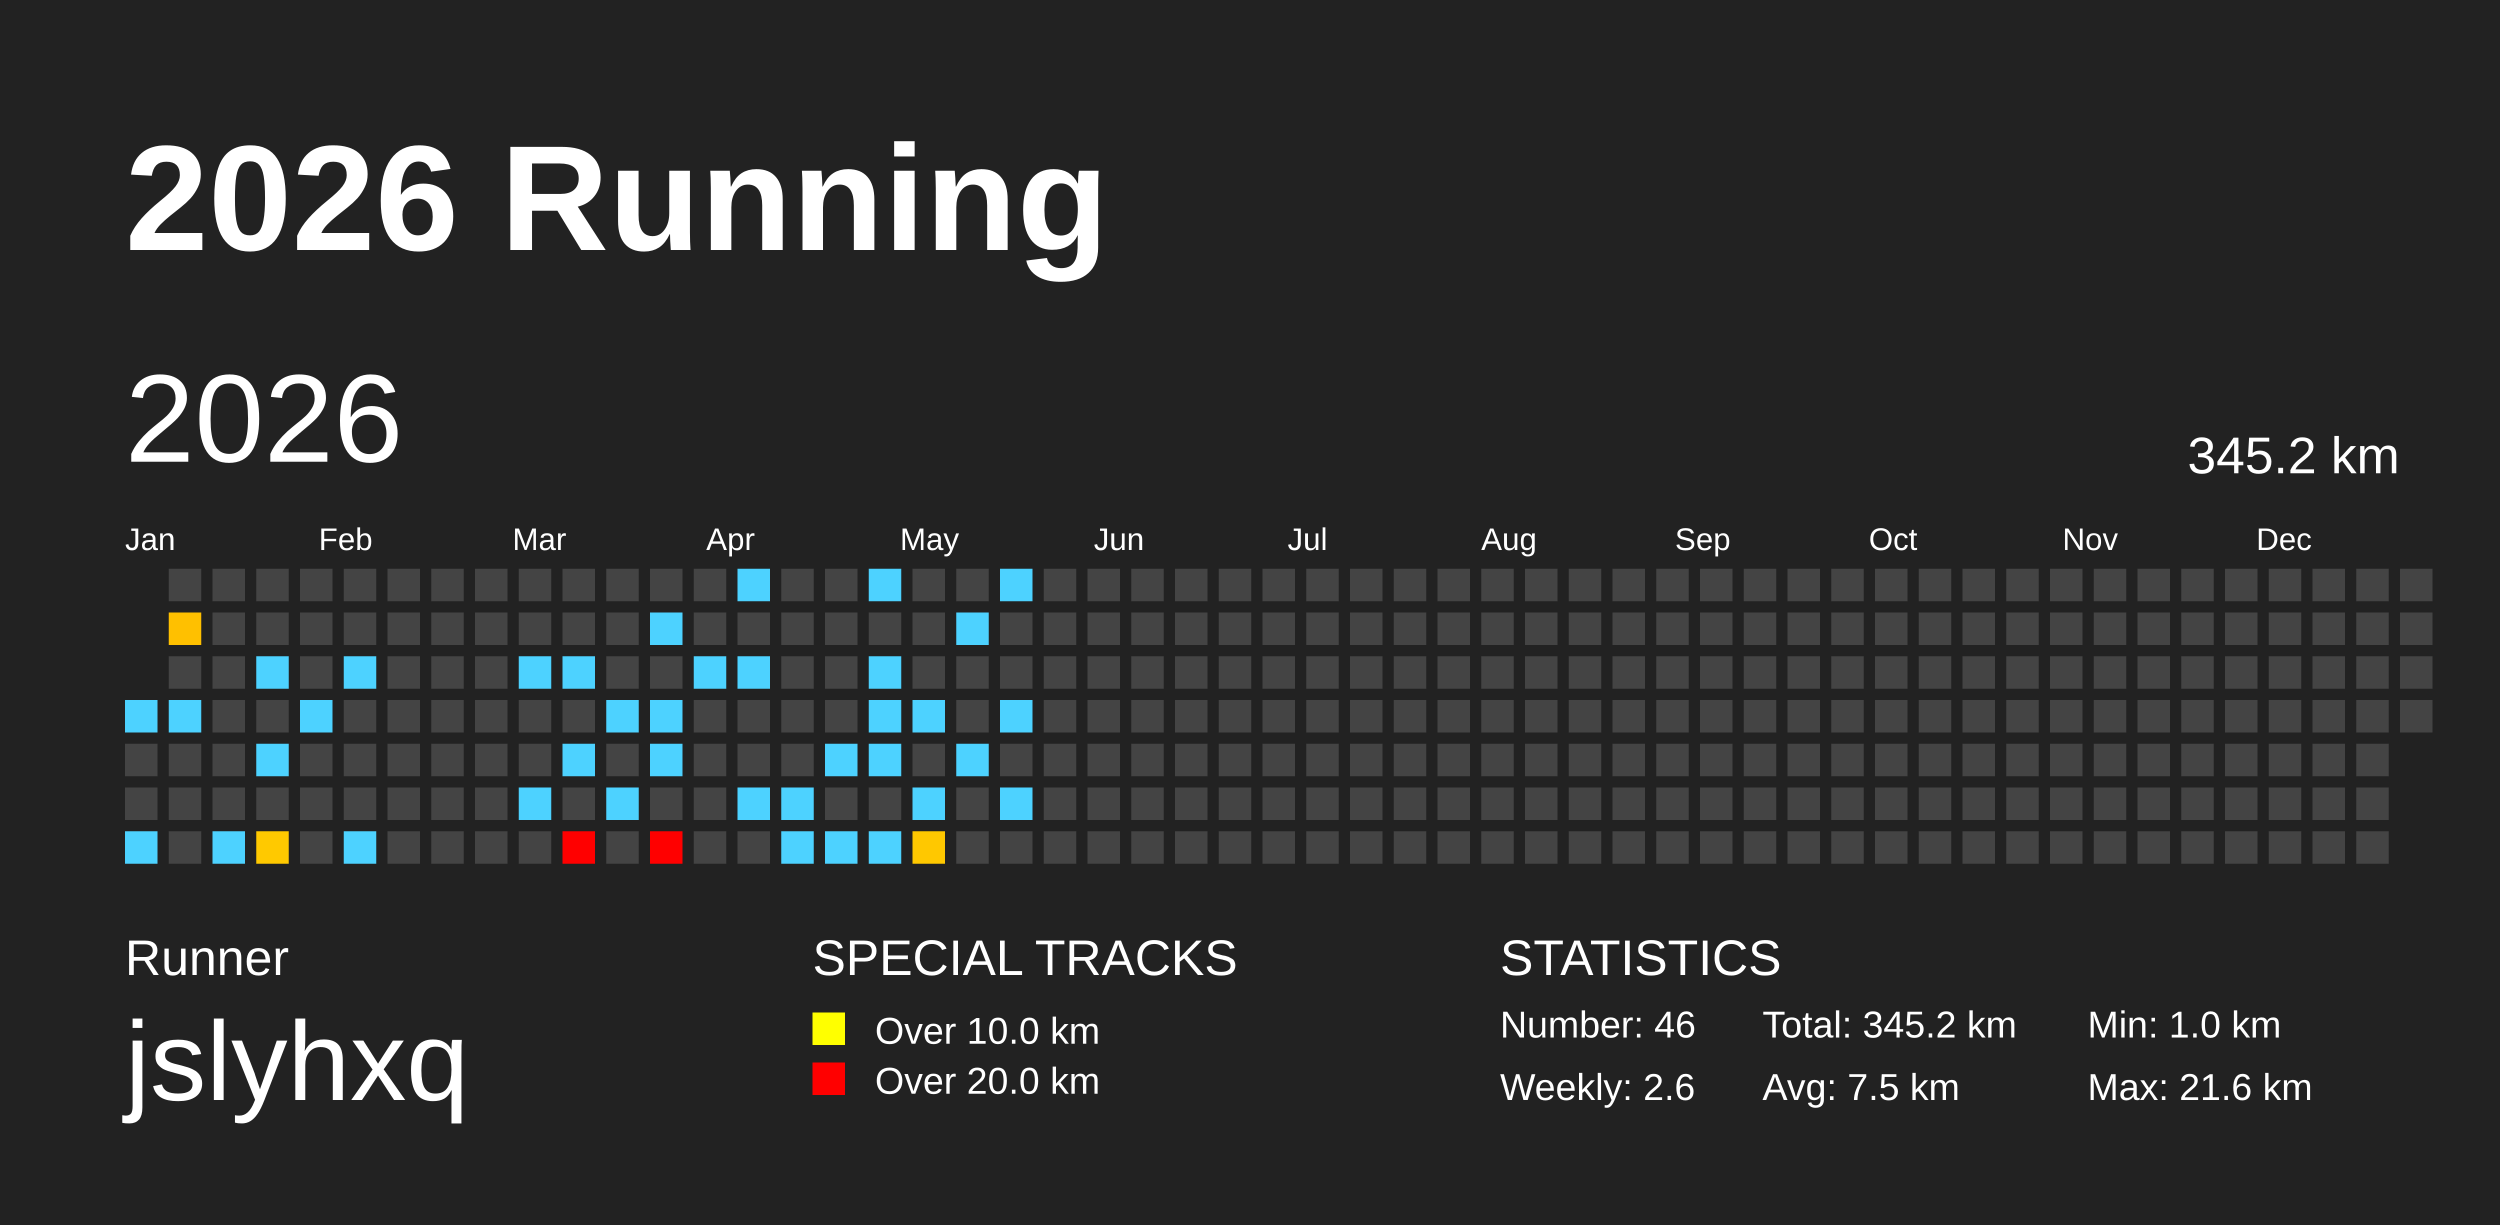
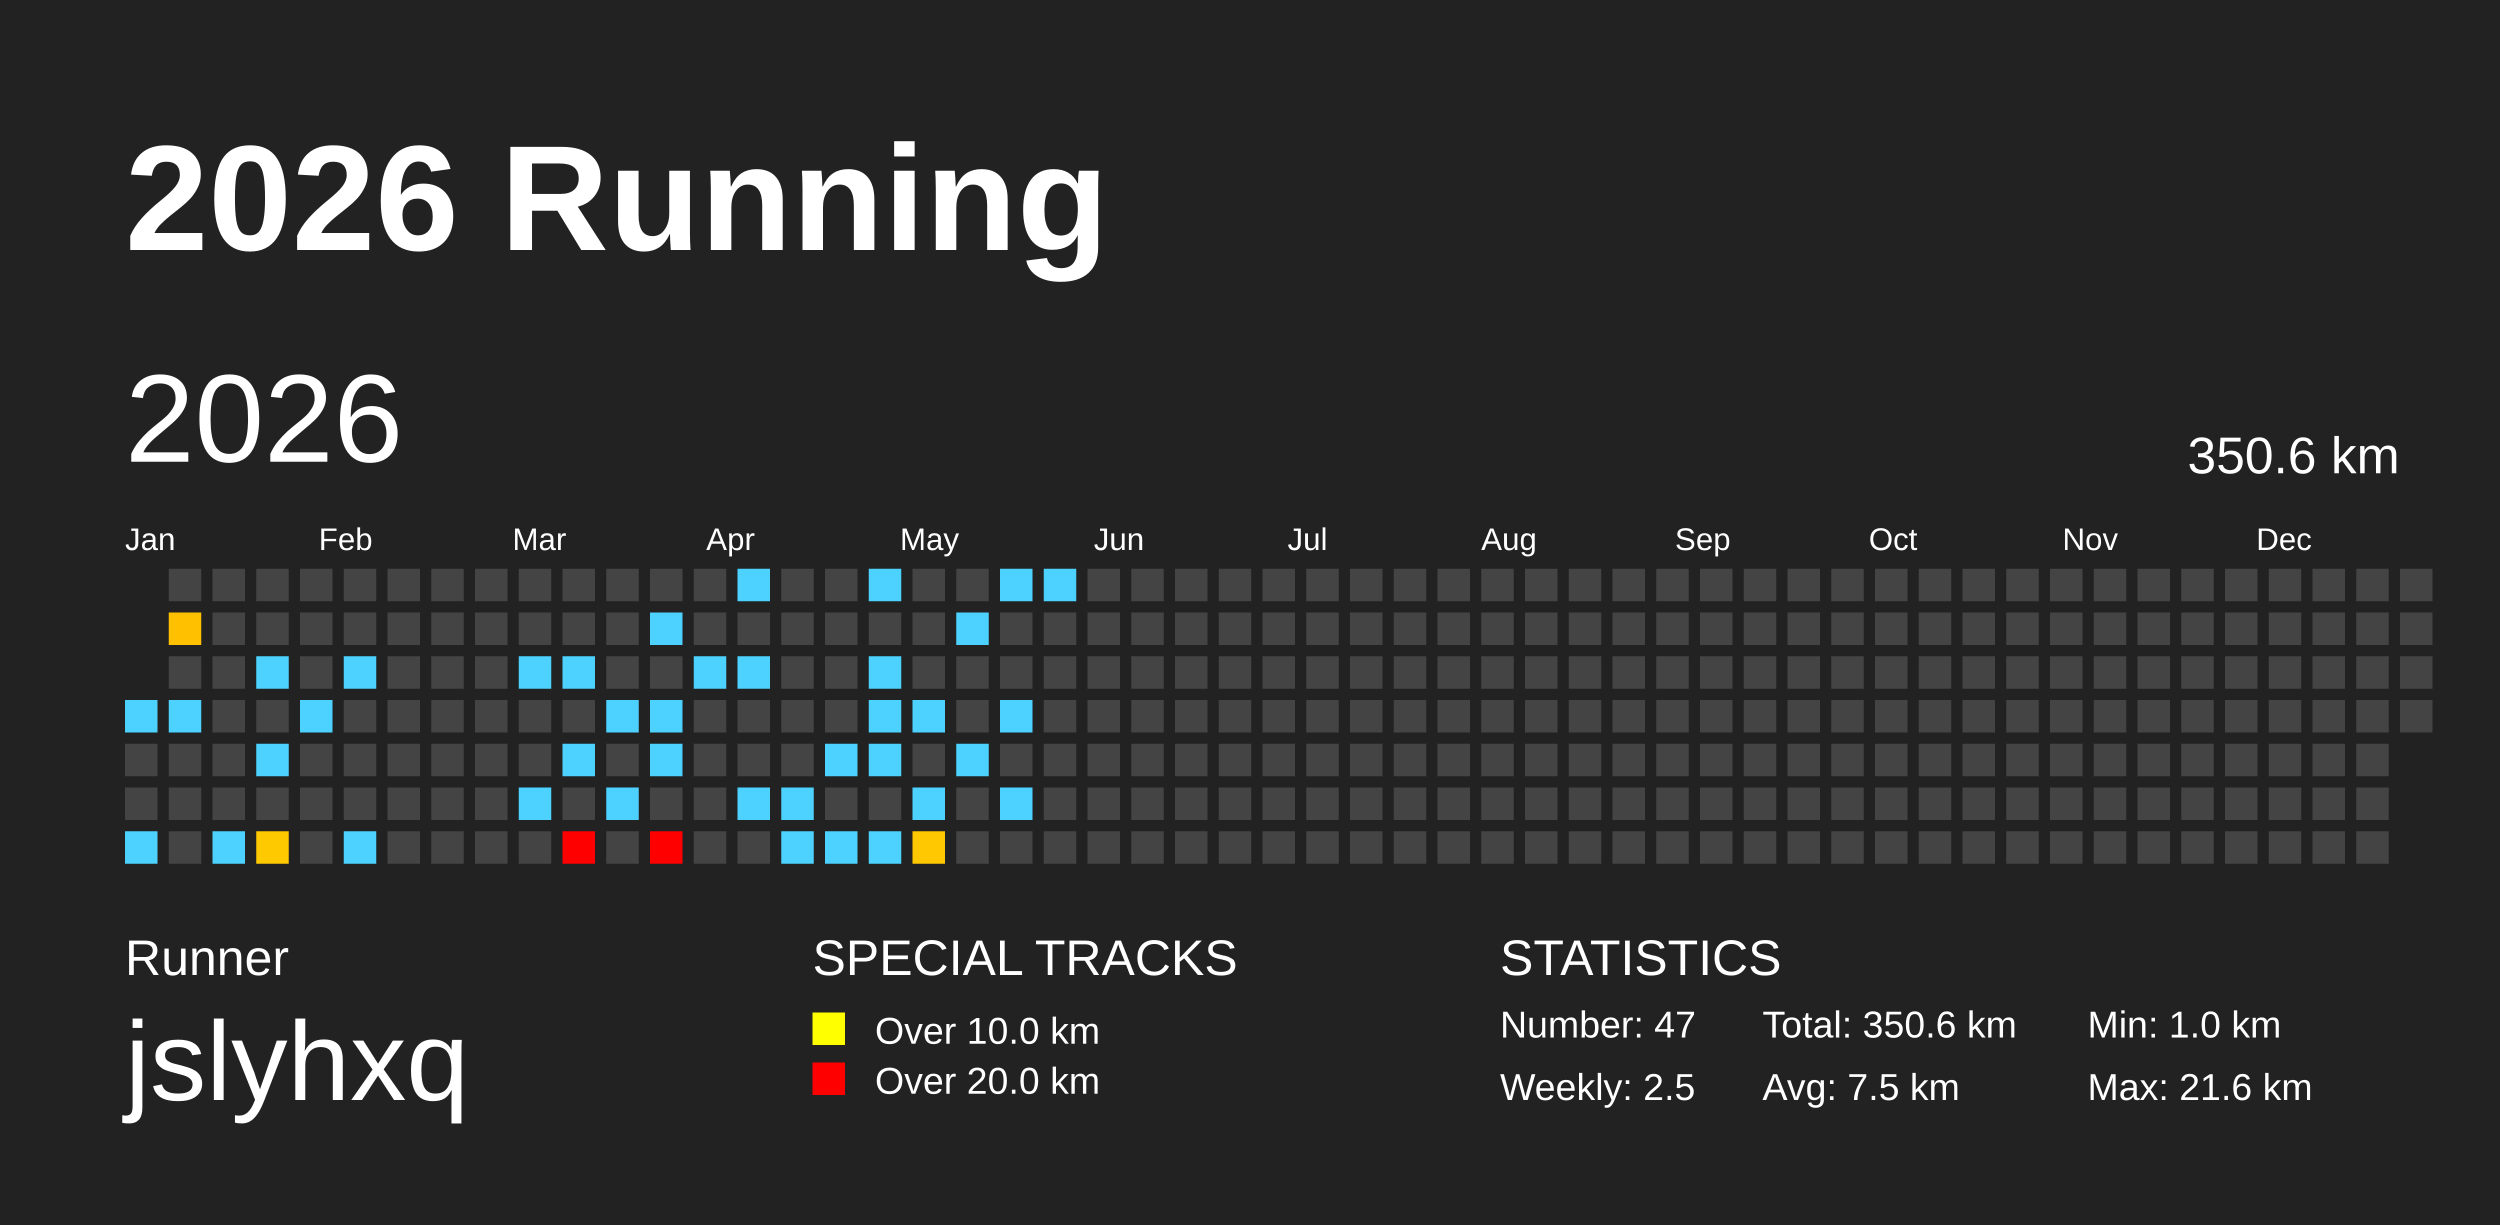
<svg xmlns="http://www.w3.org/2000/svg" baseProfile="full" height="98mm" version="1.1" viewBox="0,0,200,98" width="200mm">
  <defs />
  <rect fill="#222222" height="98" width="200" x="0" y="0" />
  <text fill="#FFFFFF" style="font-size:12px; font-family:Arial; font-weight:bold;" x="10" y="20">2026 Running</text>
  <text fill="#FFFFFF" style="font-size:4px; font-family:Arial" x="10" y="78">Runner</text>
  <text fill="#FFFFFF" style="font-size:9px; font-family:Arial" x="10" y="88">jslyhxq</text>
  <text fill="#FFFFFF" style="font-size:4px; font-family:Arial" x="65" y="78">SPECIAL TRACKS</text>
  <rect fill="yellow" height="2.6" width="2.6" x="65" y="81" />
  <text fill="#FFFFFF" style="font-size:3px; font-family:Arial" x="70" y="83.5">Over 10.0 km</text>
  <rect fill="red" height="2.6" width="2.6" x="65" y="85" />
  <text fill="#FFFFFF" style="font-size:3px; font-family:Arial" x="70" y="87.5">Over 20.0 km</text>
  <text fill="#FFFFFF" style="font-size:4px; font-family:Arial" x="120" y="78">STATISTICS</text>
-   <text fill="#FFFFFF" style="font-size:3px; font-family:Arial" x="120" y="83">Number: 46</text>
-   <text fill="#FFFFFF" style="font-size:3px; font-family:Arial" x="120" y="88">Weekly: 2.6</text>
-   <text fill="#FFFFFF" style="font-size:3px; font-family:Arial" x="141" y="83">Total: 345.2 km</text>
+   <text fill="#FFFFFF" style="font-size:3px; font-family:Arial" x="120" y="83">Number: 47</text>
+   <text fill="#FFFFFF" style="font-size:3px; font-family:Arial" x="120" y="88">Weekly: 2.5</text>
+   <text fill="#FFFFFF" style="font-size:3px; font-family:Arial" x="141" y="83">Total: 350.6 km</text>
  <text fill="#FFFFFF" style="font-size:3px; font-family:Arial" x="141" y="88">Avg: 7.5 km</text>
  <text fill="#FFFFFF" style="font-size:3px; font-family:Arial" x="167" y="83">Min: 1.0 km</text>
  <text fill="#FFFFFF" style="font-size:3px; font-family:Arial" x="167" y="88">Max: 21.6 km</text>
  <text dominant-baseline="hanging" fill="#FFFFFF" style="font-size:10.0px; font-family:Arial;" x="10" y="30">2026</text>
-   <text dominant-baseline="hanging" fill="#FFFFFF" style="font-size:4.125px; font-family:Arial;" x="175" y="35">345.2 km</text>
+   <text dominant-baseline="hanging" fill="#FFFFFF" style="font-size:4.125px; font-family:Arial;" x="175" y="35">350.6 km</text>
  <text fill="#FFFFFF" style="font-size:2.5px; font-family:Arial" x="10.0" y="44">Jan</text>
  <text fill="#FFFFFF" style="font-size:2.5px; font-family:Arial" x="25.5" y="44">Feb</text>
  <text fill="#FFFFFF" style="font-size:2.5px; font-family:Arial" x="41.0" y="44">Mar</text>
  <text fill="#FFFFFF" style="font-size:2.5px; font-family:Arial" x="56.5" y="44">Apr</text>
  <text fill="#FFFFFF" style="font-size:2.5px; font-family:Arial" x="72.0" y="44">May</text>
  <text fill="#FFFFFF" style="font-size:2.5px; font-family:Arial" x="87.5" y="44">Jun</text>
  <text fill="#FFFFFF" style="font-size:2.5px; font-family:Arial" x="103.0" y="44">Jul</text>
  <text fill="#FFFFFF" style="font-size:2.5px; font-family:Arial" x="118.5" y="44">Aug</text>
  <text fill="#FFFFFF" style="font-size:2.5px; font-family:Arial" x="134.0" y="44">Sep</text>
  <text fill="#FFFFFF" style="font-size:2.5px; font-family:Arial" x="149.5" y="44">Oct</text>
  <text fill="#FFFFFF" style="font-size:2.5px; font-family:Arial" x="165.0" y="44">Nov</text>
  <text fill="#FFFFFF" style="font-size:2.5px; font-family:Arial" x="180.5" y="44">Dec</text>
  <rect fill="#4dd2ff" height="2.6" width="2.6" x="10.0" y="56.0" />
  <rect fill="#444444" height="2.6" width="2.6" x="10.0" y="59.5" />
  <rect fill="#444444" height="2.6" width="2.6" x="10.0" y="63.0" />
  <rect fill="#4dd2ff" height="2.6" width="2.6" x="10.0" y="66.5" />
  <rect fill="#444444" height="2.6" width="2.6" x="13.5" y="45.5" />
  <rect fill="#ffc000" height="2.6" width="2.6" x="13.5" y="49.0" />
  <rect fill="#444444" height="2.6" width="2.6" x="13.5" y="52.5" />
  <rect fill="#4dd2ff" height="2.6" width="2.6" x="13.5" y="56.0" />
  <rect fill="#444444" height="2.6" width="2.6" x="13.5" y="59.5" />
  <rect fill="#444444" height="2.6" width="2.6" x="13.5" y="63.0" />
  <rect fill="#444444" height="2.6" width="2.6" x="13.5" y="66.5" />
  <rect fill="#444444" height="2.6" width="2.6" x="17.0" y="45.5" />
  <rect fill="#444444" height="2.6" width="2.6" x="17.0" y="49.0" />
  <rect fill="#444444" height="2.6" width="2.6" x="17.0" y="52.5" />
  <rect fill="#444444" height="2.6" width="2.6" x="17.0" y="56.0" />
  <rect fill="#444444" height="2.6" width="2.6" x="17.0" y="59.5" />
  <rect fill="#444444" height="2.6" width="2.6" x="17.0" y="63.0" />
  <rect fill="#4dd2ff" height="2.6" width="2.6" x="17.0" y="66.5" />
  <rect fill="#444444" height="2.6" width="2.6" x="20.5" y="45.5" />
  <rect fill="#444444" height="2.6" width="2.6" x="20.5" y="49.0" />
  <rect fill="#4dd2ff" height="2.6" width="2.6" x="20.5" y="52.5" />
  <rect fill="#444444" height="2.6" width="2.6" x="20.5" y="56.0" />
  <rect fill="#4dd2ff" height="2.6" width="2.6" x="20.5" y="59.5" />
  <rect fill="#444444" height="2.6" width="2.6" x="20.5" y="63.0" />
  <rect fill="#ffc900" height="2.6" width="2.6" x="20.5" y="66.5" />
  <rect fill="#444444" height="2.6" width="2.6" x="24.0" y="45.5" />
  <rect fill="#444444" height="2.6" width="2.6" x="24.0" y="49.0" />
  <rect fill="#444444" height="2.6" width="2.6" x="24.0" y="52.5" />
  <rect fill="#4dd2ff" height="2.6" width="2.6" x="24.0" y="56.0" />
  <rect fill="#444444" height="2.6" width="2.6" x="24.0" y="59.5" />
  <rect fill="#444444" height="2.6" width="2.6" x="24.0" y="63.0" />
  <rect fill="#444444" height="2.6" width="2.6" x="24.0" y="66.5" />
  <rect fill="#444444" height="2.6" width="2.6" x="27.5" y="45.5" />
  <rect fill="#444444" height="2.6" width="2.6" x="27.5" y="49.0" />
  <rect fill="#4dd2ff" height="2.6" width="2.6" x="27.5" y="52.5" />
  <rect fill="#444444" height="2.6" width="2.6" x="27.5" y="56.0" />
  <rect fill="#444444" height="2.6" width="2.6" x="27.5" y="59.5" />
  <rect fill="#444444" height="2.6" width="2.6" x="27.5" y="63.0" />
  <rect fill="#4dd2ff" height="2.6" width="2.6" x="27.5" y="66.5" />
  <rect fill="#444444" height="2.6" width="2.6" x="31.0" y="45.5" />
  <rect fill="#444444" height="2.6" width="2.6" x="31.0" y="49.0" />
  <rect fill="#444444" height="2.6" width="2.6" x="31.0" y="52.5" />
  <rect fill="#444444" height="2.6" width="2.6" x="31.0" y="56.0" />
  <rect fill="#444444" height="2.6" width="2.6" x="31.0" y="59.5" />
  <rect fill="#444444" height="2.6" width="2.6" x="31.0" y="63.0" />
  <rect fill="#444444" height="2.6" width="2.6" x="31.0" y="66.5" />
  <rect fill="#444444" height="2.6" width="2.6" x="34.5" y="45.5" />
  <rect fill="#444444" height="2.6" width="2.6" x="34.5" y="49.0" />
  <rect fill="#444444" height="2.6" width="2.6" x="34.5" y="52.5" />
  <rect fill="#444444" height="2.6" width="2.6" x="34.5" y="56.0" />
  <rect fill="#444444" height="2.6" width="2.6" x="34.5" y="59.5" />
  <rect fill="#444444" height="2.6" width="2.6" x="34.5" y="63.0" />
  <rect fill="#444444" height="2.6" width="2.6" x="34.5" y="66.5" />
  <rect fill="#444444" height="2.6" width="2.6" x="38.0" y="45.5" />
  <rect fill="#444444" height="2.6" width="2.6" x="38.0" y="49.0" />
  <rect fill="#444444" height="2.6" width="2.6" x="38.0" y="52.5" />
  <rect fill="#444444" height="2.6" width="2.6" x="38.0" y="56.0" />
  <rect fill="#444444" height="2.6" width="2.6" x="38.0" y="59.5" />
  <rect fill="#444444" height="2.6" width="2.6" x="38.0" y="63.0" />
  <rect fill="#444444" height="2.6" width="2.6" x="38.0" y="66.5" />
  <rect fill="#444444" height="2.6" width="2.6" x="41.5" y="45.5" />
  <rect fill="#444444" height="2.6" width="2.6" x="41.5" y="49.0" />
  <rect fill="#4dd2ff" height="2.6" width="2.6" x="41.5" y="52.5" />
  <rect fill="#444444" height="2.6" width="2.6" x="41.5" y="56.0" />
  <rect fill="#444444" height="2.6" width="2.6" x="41.5" y="59.5" />
  <rect fill="#4dd2ff" height="2.6" width="2.6" x="41.5" y="63.0" />
  <rect fill="#444444" height="2.6" width="2.6" x="41.5" y="66.5" />
  <rect fill="#444444" height="2.6" width="2.6" x="45.0" y="45.5" />
  <rect fill="#444444" height="2.6" width="2.6" x="45.0" y="49.0" />
  <rect fill="#4dd2ff" height="2.6" width="2.6" x="45.0" y="52.5" />
  <rect fill="#444444" height="2.6" width="2.6" x="45.0" y="56.0" />
  <rect fill="#4dd2ff" height="2.6" width="2.6" x="45.0" y="59.5" />
  <rect fill="#444444" height="2.6" width="2.6" x="45.0" y="63.0" />
  <rect fill="red" height="2.6" width="2.6" x="45.0" y="66.5" />
  <rect fill="#444444" height="2.6" width="2.6" x="48.5" y="45.5" />
  <rect fill="#444444" height="2.6" width="2.6" x="48.5" y="49.0" />
  <rect fill="#444444" height="2.6" width="2.6" x="48.5" y="52.5" />
  <rect fill="#4dd2ff" height="2.6" width="2.6" x="48.5" y="56.0" />
  <rect fill="#444444" height="2.6" width="2.6" x="48.5" y="59.5" />
  <rect fill="#4dd2ff" height="2.6" width="2.6" x="48.5" y="63.0" />
  <rect fill="#444444" height="2.6" width="2.6" x="48.5" y="66.5" />
  <rect fill="#444444" height="2.6" width="2.6" x="52.0" y="45.5" />
  <rect fill="#4dd2ff" height="2.6" width="2.6" x="52.0" y="49.0" />
  <rect fill="#444444" height="2.6" width="2.6" x="52.0" y="52.5" />
  <rect fill="#4dd2ff" height="2.6" width="2.6" x="52.0" y="56.0" />
  <rect fill="#4dd2ff" height="2.6" width="2.6" x="52.0" y="59.5" />
  <rect fill="#444444" height="2.6" width="2.6" x="52.0" y="63.0" />
  <rect fill="red" height="2.6" width="2.6" x="52.0" y="66.5" />
  <rect fill="#444444" height="2.6" width="2.6" x="55.5" y="45.5" />
  <rect fill="#444444" height="2.6" width="2.6" x="55.5" y="49.0" />
  <rect fill="#4dd2ff" height="2.6" width="2.6" x="55.5" y="52.5" />
  <rect fill="#444444" height="2.6" width="2.6" x="55.5" y="56.0" />
  <rect fill="#444444" height="2.6" width="2.6" x="55.5" y="59.5" />
  <rect fill="#444444" height="2.6" width="2.6" x="55.5" y="63.0" />
  <rect fill="#444444" height="2.6" width="2.6" x="55.5" y="66.5" />
  <rect fill="#4dd2ff" height="2.6" width="2.6" x="59.0" y="45.5" />
  <rect fill="#444444" height="2.6" width="2.6" x="59.0" y="49.0" />
  <rect fill="#4dd2ff" height="2.6" width="2.6" x="59.0" y="52.5" />
  <rect fill="#444444" height="2.6" width="2.6" x="59.0" y="56.0" />
  <rect fill="#444444" height="2.6" width="2.6" x="59.0" y="59.5" />
  <rect fill="#4dd2ff" height="2.6" width="2.6" x="59.0" y="63.0" />
  <rect fill="#444444" height="2.6" width="2.6" x="59.0" y="66.5" />
  <rect fill="#444444" height="2.6" width="2.6" x="62.5" y="45.5" />
  <rect fill="#444444" height="2.6" width="2.6" x="62.5" y="49.0" />
  <rect fill="#444444" height="2.6" width="2.6" x="62.5" y="52.5" />
  <rect fill="#444444" height="2.6" width="2.6" x="62.5" y="56.0" />
  <rect fill="#444444" height="2.6" width="2.6" x="62.5" y="59.5" />
  <rect fill="#4dd2ff" height="2.6" width="2.6" x="62.5" y="63.0" />
  <rect fill="#4dd2ff" height="2.6" width="2.6" x="62.5" y="66.5" />
  <rect fill="#444444" height="2.6" width="2.6" x="66.0" y="45.5" />
  <rect fill="#444444" height="2.6" width="2.6" x="66.0" y="49.0" />
  <rect fill="#444444" height="2.6" width="2.6" x="66.0" y="52.5" />
  <rect fill="#444444" height="2.6" width="2.6" x="66.0" y="56.0" />
  <rect fill="#4dd2ff" height="2.6" width="2.6" x="66.0" y="59.5" />
  <rect fill="#444444" height="2.6" width="2.6" x="66.0" y="63.0" />
  <rect fill="#4dd2ff" height="2.6" width="2.6" x="66.0" y="66.5" />
  <rect fill="#4dd2ff" height="2.6" width="2.6" x="69.5" y="45.5" />
  <rect fill="#444444" height="2.6" width="2.6" x="69.5" y="49.0" />
  <rect fill="#4dd2ff" height="2.6" width="2.6" x="69.5" y="52.5" />
  <rect fill="#4dd2ff" height="2.6" width="2.6" x="69.5" y="56.0" />
  <rect fill="#4dd2ff" height="2.6" width="2.6" x="69.5" y="59.5" />
  <rect fill="#444444" height="2.6" width="2.6" x="69.5" y="63.0" />
  <rect fill="#4dd2ff" height="2.6" width="2.6" x="69.5" y="66.5" />
  <rect fill="#444444" height="2.6" width="2.6" x="73.0" y="45.5" />
  <rect fill="#444444" height="2.6" width="2.6" x="73.0" y="49.0" />
  <rect fill="#444444" height="2.6" width="2.6" x="73.0" y="52.5" />
  <rect fill="#4dd2ff" height="2.6" width="2.6" x="73.0" y="56.0" />
  <rect fill="#444444" height="2.6" width="2.6" x="73.0" y="59.5" />
  <rect fill="#4dd2ff" height="2.6" width="2.6" x="73.0" y="63.0" />
  <rect fill="#ffc800" height="2.6" width="2.6" x="73.0" y="66.5" />
  <rect fill="#444444" height="2.6" width="2.6" x="76.5" y="45.5" />
  <rect fill="#4dd2ff" height="2.6" width="2.6" x="76.5" y="49.0" />
  <rect fill="#444444" height="2.6" width="2.6" x="76.5" y="52.5" />
  <rect fill="#444444" height="2.6" width="2.6" x="76.5" y="56.0" />
  <rect fill="#4dd2ff" height="2.6" width="2.6" x="76.5" y="59.5" />
  <rect fill="#444444" height="2.6" width="2.6" x="76.5" y="63.0" />
  <rect fill="#444444" height="2.6" width="2.6" x="76.5" y="66.5" />
  <rect fill="#4dd2ff" height="2.6" width="2.6" x="80.0" y="45.5" />
  <rect fill="#444444" height="2.6" width="2.6" x="80.0" y="49.0" />
  <rect fill="#444444" height="2.6" width="2.6" x="80.0" y="52.5" />
  <rect fill="#4dd2ff" height="2.6" width="2.6" x="80.0" y="56.0" />
  <rect fill="#444444" height="2.6" width="2.6" x="80.0" y="59.5" />
  <rect fill="#4dd2ff" height="2.6" width="2.6" x="80.0" y="63.0" />
  <rect fill="#444444" height="2.6" width="2.6" x="80.0" y="66.5" />
-   <rect fill="#444444" height="2.6" width="2.6" x="83.5" y="45.5" />
+   <rect fill="#4dd2ff" height="2.6" width="2.6" x="83.5" y="45.5" />
  <rect fill="#444444" height="2.6" width="2.6" x="83.5" y="49.0" />
  <rect fill="#444444" height="2.6" width="2.6" x="83.5" y="52.5" />
  <rect fill="#444444" height="2.6" width="2.6" x="83.5" y="56.0" />
  <rect fill="#444444" height="2.6" width="2.6" x="83.5" y="59.5" />
  <rect fill="#444444" height="2.6" width="2.6" x="83.5" y="63.0" />
  <rect fill="#444444" height="2.6" width="2.6" x="83.5" y="66.5" />
  <rect fill="#444444" height="2.6" width="2.6" x="87.0" y="45.5" />
  <rect fill="#444444" height="2.6" width="2.6" x="87.0" y="49.0" />
  <rect fill="#444444" height="2.6" width="2.6" x="87.0" y="52.5" />
  <rect fill="#444444" height="2.6" width="2.6" x="87.0" y="56.0" />
  <rect fill="#444444" height="2.6" width="2.6" x="87.0" y="59.5" />
  <rect fill="#444444" height="2.6" width="2.6" x="87.0" y="63.0" />
  <rect fill="#444444" height="2.6" width="2.6" x="87.0" y="66.5" />
  <rect fill="#444444" height="2.6" width="2.6" x="90.5" y="45.5" />
  <rect fill="#444444" height="2.6" width="2.6" x="90.5" y="49.0" />
  <rect fill="#444444" height="2.6" width="2.6" x="90.5" y="52.5" />
  <rect fill="#444444" height="2.6" width="2.6" x="90.5" y="56.0" />
  <rect fill="#444444" height="2.6" width="2.6" x="90.5" y="59.5" />
  <rect fill="#444444" height="2.6" width="2.6" x="90.5" y="63.0" />
  <rect fill="#444444" height="2.6" width="2.6" x="90.5" y="66.5" />
  <rect fill="#444444" height="2.6" width="2.6" x="94.0" y="45.5" />
  <rect fill="#444444" height="2.6" width="2.6" x="94.0" y="49.0" />
  <rect fill="#444444" height="2.6" width="2.6" x="94.0" y="52.5" />
  <rect fill="#444444" height="2.6" width="2.6" x="94.0" y="56.0" />
  <rect fill="#444444" height="2.6" width="2.6" x="94.0" y="59.5" />
  <rect fill="#444444" height="2.6" width="2.6" x="94.0" y="63.0" />
  <rect fill="#444444" height="2.6" width="2.6" x="94.0" y="66.5" />
  <rect fill="#444444" height="2.6" width="2.6" x="97.5" y="45.5" />
  <rect fill="#444444" height="2.6" width="2.6" x="97.5" y="49.0" />
  <rect fill="#444444" height="2.6" width="2.6" x="97.5" y="52.5" />
  <rect fill="#444444" height="2.6" width="2.6" x="97.5" y="56.0" />
  <rect fill="#444444" height="2.6" width="2.6" x="97.5" y="59.5" />
  <rect fill="#444444" height="2.6" width="2.6" x="97.5" y="63.0" />
  <rect fill="#444444" height="2.6" width="2.6" x="97.5" y="66.5" />
  <rect fill="#444444" height="2.6" width="2.6" x="101.0" y="45.5" />
  <rect fill="#444444" height="2.6" width="2.6" x="101.0" y="49.0" />
  <rect fill="#444444" height="2.6" width="2.6" x="101.0" y="52.5" />
  <rect fill="#444444" height="2.6" width="2.6" x="101.0" y="56.0" />
  <rect fill="#444444" height="2.6" width="2.6" x="101.0" y="59.5" />
  <rect fill="#444444" height="2.6" width="2.6" x="101.0" y="63.0" />
  <rect fill="#444444" height="2.6" width="2.6" x="101.0" y="66.5" />
  <rect fill="#444444" height="2.6" width="2.6" x="104.5" y="45.5" />
  <rect fill="#444444" height="2.6" width="2.6" x="104.5" y="49.0" />
  <rect fill="#444444" height="2.6" width="2.6" x="104.5" y="52.5" />
  <rect fill="#444444" height="2.6" width="2.6" x="104.5" y="56.0" />
  <rect fill="#444444" height="2.6" width="2.6" x="104.5" y="59.5" />
  <rect fill="#444444" height="2.6" width="2.6" x="104.5" y="63.0" />
  <rect fill="#444444" height="2.6" width="2.6" x="104.5" y="66.5" />
  <rect fill="#444444" height="2.6" width="2.6" x="108.0" y="45.5" />
  <rect fill="#444444" height="2.6" width="2.6" x="108.0" y="49.0" />
  <rect fill="#444444" height="2.6" width="2.6" x="108.0" y="52.5" />
  <rect fill="#444444" height="2.6" width="2.6" x="108.0" y="56.0" />
  <rect fill="#444444" height="2.6" width="2.6" x="108.0" y="59.5" />
  <rect fill="#444444" height="2.6" width="2.6" x="108.0" y="63.0" />
  <rect fill="#444444" height="2.6" width="2.6" x="108.0" y="66.5" />
  <rect fill="#444444" height="2.6" width="2.6" x="111.5" y="45.5" />
  <rect fill="#444444" height="2.6" width="2.6" x="111.5" y="49.0" />
  <rect fill="#444444" height="2.6" width="2.6" x="111.5" y="52.5" />
  <rect fill="#444444" height="2.6" width="2.6" x="111.5" y="56.0" />
  <rect fill="#444444" height="2.6" width="2.6" x="111.5" y="59.5" />
  <rect fill="#444444" height="2.6" width="2.6" x="111.5" y="63.0" />
  <rect fill="#444444" height="2.6" width="2.6" x="111.5" y="66.5" />
  <rect fill="#444444" height="2.6" width="2.6" x="115.0" y="45.5" />
  <rect fill="#444444" height="2.6" width="2.6" x="115.0" y="49.0" />
  <rect fill="#444444" height="2.6" width="2.6" x="115.0" y="52.5" />
  <rect fill="#444444" height="2.6" width="2.6" x="115.0" y="56.0" />
  <rect fill="#444444" height="2.6" width="2.6" x="115.0" y="59.5" />
  <rect fill="#444444" height="2.6" width="2.6" x="115.0" y="63.0" />
  <rect fill="#444444" height="2.6" width="2.6" x="115.0" y="66.5" />
  <rect fill="#444444" height="2.6" width="2.6" x="118.5" y="45.5" />
  <rect fill="#444444" height="2.6" width="2.6" x="118.5" y="49.0" />
  <rect fill="#444444" height="2.6" width="2.6" x="118.5" y="52.5" />
  <rect fill="#444444" height="2.6" width="2.6" x="118.5" y="56.0" />
  <rect fill="#444444" height="2.6" width="2.6" x="118.5" y="59.5" />
  <rect fill="#444444" height="2.6" width="2.6" x="118.5" y="63.0" />
  <rect fill="#444444" height="2.6" width="2.6" x="118.5" y="66.5" />
  <rect fill="#444444" height="2.6" width="2.6" x="122.0" y="45.5" />
  <rect fill="#444444" height="2.6" width="2.6" x="122.0" y="49.0" />
  <rect fill="#444444" height="2.6" width="2.6" x="122.0" y="52.5" />
  <rect fill="#444444" height="2.6" width="2.6" x="122.0" y="56.0" />
  <rect fill="#444444" height="2.6" width="2.6" x="122.0" y="59.5" />
  <rect fill="#444444" height="2.6" width="2.6" x="122.0" y="63.0" />
  <rect fill="#444444" height="2.6" width="2.6" x="122.0" y="66.5" />
  <rect fill="#444444" height="2.6" width="2.6" x="125.5" y="45.5" />
  <rect fill="#444444" height="2.6" width="2.6" x="125.5" y="49.0" />
  <rect fill="#444444" height="2.6" width="2.6" x="125.5" y="52.5" />
  <rect fill="#444444" height="2.6" width="2.6" x="125.5" y="56.0" />
  <rect fill="#444444" height="2.6" width="2.6" x="125.5" y="59.5" />
  <rect fill="#444444" height="2.6" width="2.6" x="125.5" y="63.0" />
  <rect fill="#444444" height="2.6" width="2.6" x="125.5" y="66.5" />
  <rect fill="#444444" height="2.6" width="2.6" x="129.0" y="45.5" />
  <rect fill="#444444" height="2.6" width="2.6" x="129.0" y="49.0" />
  <rect fill="#444444" height="2.6" width="2.6" x="129.0" y="52.5" />
  <rect fill="#444444" height="2.6" width="2.6" x="129.0" y="56.0" />
  <rect fill="#444444" height="2.6" width="2.6" x="129.0" y="59.5" />
  <rect fill="#444444" height="2.6" width="2.6" x="129.0" y="63.0" />
  <rect fill="#444444" height="2.6" width="2.6" x="129.0" y="66.5" />
  <rect fill="#444444" height="2.6" width="2.6" x="132.5" y="45.5" />
  <rect fill="#444444" height="2.6" width="2.6" x="132.5" y="49.0" />
  <rect fill="#444444" height="2.6" width="2.6" x="132.5" y="52.5" />
  <rect fill="#444444" height="2.6" width="2.6" x="132.5" y="56.0" />
  <rect fill="#444444" height="2.6" width="2.6" x="132.5" y="59.5" />
  <rect fill="#444444" height="2.6" width="2.6" x="132.5" y="63.0" />
  <rect fill="#444444" height="2.6" width="2.6" x="132.5" y="66.5" />
  <rect fill="#444444" height="2.6" width="2.6" x="136.0" y="45.5" />
  <rect fill="#444444" height="2.6" width="2.6" x="136.0" y="49.0" />
  <rect fill="#444444" height="2.6" width="2.6" x="136.0" y="52.5" />
  <rect fill="#444444" height="2.6" width="2.6" x="136.0" y="56.0" />
  <rect fill="#444444" height="2.6" width="2.6" x="136.0" y="59.5" />
  <rect fill="#444444" height="2.6" width="2.6" x="136.0" y="63.0" />
  <rect fill="#444444" height="2.6" width="2.6" x="136.0" y="66.5" />
  <rect fill="#444444" height="2.6" width="2.6" x="139.5" y="45.5" />
  <rect fill="#444444" height="2.6" width="2.6" x="139.5" y="49.0" />
  <rect fill="#444444" height="2.6" width="2.6" x="139.5" y="52.5" />
  <rect fill="#444444" height="2.6" width="2.6" x="139.5" y="56.0" />
  <rect fill="#444444" height="2.6" width="2.6" x="139.5" y="59.5" />
  <rect fill="#444444" height="2.6" width="2.6" x="139.5" y="63.0" />
  <rect fill="#444444" height="2.6" width="2.6" x="139.5" y="66.5" />
  <rect fill="#444444" height="2.6" width="2.6" x="143.0" y="45.5" />
  <rect fill="#444444" height="2.6" width="2.6" x="143.0" y="49.0" />
  <rect fill="#444444" height="2.6" width="2.6" x="143.0" y="52.5" />
  <rect fill="#444444" height="2.6" width="2.6" x="143.0" y="56.0" />
  <rect fill="#444444" height="2.6" width="2.6" x="143.0" y="59.5" />
  <rect fill="#444444" height="2.6" width="2.6" x="143.0" y="63.0" />
  <rect fill="#444444" height="2.6" width="2.6" x="143.0" y="66.5" />
  <rect fill="#444444" height="2.6" width="2.6" x="146.5" y="45.5" />
  <rect fill="#444444" height="2.6" width="2.6" x="146.5" y="49.0" />
  <rect fill="#444444" height="2.6" width="2.6" x="146.5" y="52.5" />
  <rect fill="#444444" height="2.6" width="2.6" x="146.5" y="56.0" />
  <rect fill="#444444" height="2.6" width="2.6" x="146.5" y="59.5" />
  <rect fill="#444444" height="2.6" width="2.6" x="146.5" y="63.0" />
  <rect fill="#444444" height="2.6" width="2.6" x="146.5" y="66.5" />
  <rect fill="#444444" height="2.6" width="2.6" x="150.0" y="45.5" />
  <rect fill="#444444" height="2.6" width="2.6" x="150.0" y="49.0" />
  <rect fill="#444444" height="2.6" width="2.6" x="150.0" y="52.5" />
  <rect fill="#444444" height="2.6" width="2.6" x="150.0" y="56.0" />
  <rect fill="#444444" height="2.6" width="2.6" x="150.0" y="59.5" />
  <rect fill="#444444" height="2.6" width="2.6" x="150.0" y="63.0" />
  <rect fill="#444444" height="2.6" width="2.6" x="150.0" y="66.5" />
  <rect fill="#444444" height="2.6" width="2.6" x="153.5" y="45.5" />
  <rect fill="#444444" height="2.6" width="2.6" x="153.5" y="49.0" />
  <rect fill="#444444" height="2.6" width="2.6" x="153.5" y="52.5" />
  <rect fill="#444444" height="2.6" width="2.6" x="153.5" y="56.0" />
  <rect fill="#444444" height="2.6" width="2.6" x="153.5" y="59.5" />
  <rect fill="#444444" height="2.6" width="2.6" x="153.5" y="63.0" />
  <rect fill="#444444" height="2.6" width="2.6" x="153.5" y="66.5" />
  <rect fill="#444444" height="2.6" width="2.6" x="157.0" y="45.5" />
  <rect fill="#444444" height="2.6" width="2.6" x="157.0" y="49.0" />
  <rect fill="#444444" height="2.6" width="2.6" x="157.0" y="52.5" />
  <rect fill="#444444" height="2.6" width="2.6" x="157.0" y="56.0" />
  <rect fill="#444444" height="2.6" width="2.6" x="157.0" y="59.5" />
  <rect fill="#444444" height="2.6" width="2.6" x="157.0" y="63.0" />
  <rect fill="#444444" height="2.6" width="2.6" x="157.0" y="66.5" />
  <rect fill="#444444" height="2.6" width="2.6" x="160.5" y="45.5" />
  <rect fill="#444444" height="2.6" width="2.6" x="160.5" y="49.0" />
  <rect fill="#444444" height="2.6" width="2.6" x="160.5" y="52.5" />
  <rect fill="#444444" height="2.6" width="2.6" x="160.5" y="56.0" />
  <rect fill="#444444" height="2.6" width="2.6" x="160.5" y="59.5" />
  <rect fill="#444444" height="2.6" width="2.6" x="160.5" y="63.0" />
  <rect fill="#444444" height="2.6" width="2.6" x="160.5" y="66.5" />
  <rect fill="#444444" height="2.6" width="2.6" x="164.0" y="45.5" />
  <rect fill="#444444" height="2.6" width="2.6" x="164.0" y="49.0" />
  <rect fill="#444444" height="2.6" width="2.6" x="164.0" y="52.5" />
  <rect fill="#444444" height="2.6" width="2.6" x="164.0" y="56.0" />
  <rect fill="#444444" height="2.6" width="2.6" x="164.0" y="59.5" />
  <rect fill="#444444" height="2.6" width="2.6" x="164.0" y="63.0" />
  <rect fill="#444444" height="2.6" width="2.6" x="164.0" y="66.5" />
  <rect fill="#444444" height="2.6" width="2.6" x="167.5" y="45.5" />
  <rect fill="#444444" height="2.6" width="2.6" x="167.5" y="49.0" />
  <rect fill="#444444" height="2.6" width="2.6" x="167.5" y="52.5" />
  <rect fill="#444444" height="2.6" width="2.6" x="167.5" y="56.0" />
  <rect fill="#444444" height="2.6" width="2.6" x="167.5" y="59.5" />
  <rect fill="#444444" height="2.6" width="2.6" x="167.5" y="63.0" />
  <rect fill="#444444" height="2.6" width="2.6" x="167.5" y="66.5" />
  <rect fill="#444444" height="2.6" width="2.6" x="171.0" y="45.5" />
  <rect fill="#444444" height="2.6" width="2.6" x="171.0" y="49.0" />
  <rect fill="#444444" height="2.6" width="2.6" x="171.0" y="52.5" />
  <rect fill="#444444" height="2.6" width="2.6" x="171.0" y="56.0" />
  <rect fill="#444444" height="2.6" width="2.6" x="171.0" y="59.5" />
  <rect fill="#444444" height="2.6" width="2.6" x="171.0" y="63.0" />
  <rect fill="#444444" height="2.6" width="2.6" x="171.0" y="66.5" />
  <rect fill="#444444" height="2.6" width="2.6" x="174.5" y="45.5" />
  <rect fill="#444444" height="2.6" width="2.6" x="174.5" y="49.0" />
  <rect fill="#444444" height="2.6" width="2.6" x="174.5" y="52.5" />
  <rect fill="#444444" height="2.6" width="2.6" x="174.5" y="56.0" />
  <rect fill="#444444" height="2.6" width="2.6" x="174.5" y="59.5" />
  <rect fill="#444444" height="2.6" width="2.6" x="174.5" y="63.0" />
  <rect fill="#444444" height="2.6" width="2.6" x="174.5" y="66.5" />
  <rect fill="#444444" height="2.6" width="2.6" x="178.0" y="45.5" />
  <rect fill="#444444" height="2.6" width="2.6" x="178.0" y="49.0" />
  <rect fill="#444444" height="2.6" width="2.6" x="178.0" y="52.5" />
  <rect fill="#444444" height="2.6" width="2.6" x="178.0" y="56.0" />
  <rect fill="#444444" height="2.6" width="2.6" x="178.0" y="59.5" />
  <rect fill="#444444" height="2.6" width="2.6" x="178.0" y="63.0" />
  <rect fill="#444444" height="2.6" width="2.6" x="178.0" y="66.5" />
  <rect fill="#444444" height="2.6" width="2.6" x="181.5" y="45.5" />
  <rect fill="#444444" height="2.6" width="2.6" x="181.5" y="49.0" />
  <rect fill="#444444" height="2.6" width="2.6" x="181.5" y="52.5" />
  <rect fill="#444444" height="2.6" width="2.6" x="181.5" y="56.0" />
  <rect fill="#444444" height="2.6" width="2.6" x="181.5" y="59.5" />
  <rect fill="#444444" height="2.6" width="2.6" x="181.5" y="63.0" />
  <rect fill="#444444" height="2.6" width="2.6" x="181.5" y="66.5" />
  <rect fill="#444444" height="2.6" width="2.6" x="185.0" y="45.5" />
  <rect fill="#444444" height="2.6" width="2.6" x="185.0" y="49.0" />
  <rect fill="#444444" height="2.6" width="2.6" x="185.0" y="52.5" />
  <rect fill="#444444" height="2.6" width="2.6" x="185.0" y="56.0" />
  <rect fill="#444444" height="2.6" width="2.6" x="185.0" y="59.5" />
  <rect fill="#444444" height="2.6" width="2.6" x="185.0" y="63.0" />
  <rect fill="#444444" height="2.6" width="2.6" x="185.0" y="66.5" />
  <rect fill="#444444" height="2.6" width="2.6" x="188.5" y="45.5" />
  <rect fill="#444444" height="2.6" width="2.6" x="188.5" y="49.0" />
  <rect fill="#444444" height="2.6" width="2.6" x="188.5" y="52.5" />
  <rect fill="#444444" height="2.6" width="2.6" x="188.5" y="56.0" />
  <rect fill="#444444" height="2.6" width="2.6" x="188.5" y="59.5" />
  <rect fill="#444444" height="2.6" width="2.6" x="188.5" y="63.0" />
  <rect fill="#444444" height="2.6" width="2.6" x="188.5" y="66.5" />
  <rect fill="#444444" height="2.6" width="2.6" x="192.0" y="45.5" />
  <rect fill="#444444" height="2.6" width="2.6" x="192.0" y="49.0" />
  <rect fill="#444444" height="2.6" width="2.6" x="192.0" y="52.5" />
  <rect fill="#444444" height="2.6" width="2.6" x="192.0" y="56.0" />
</svg>
